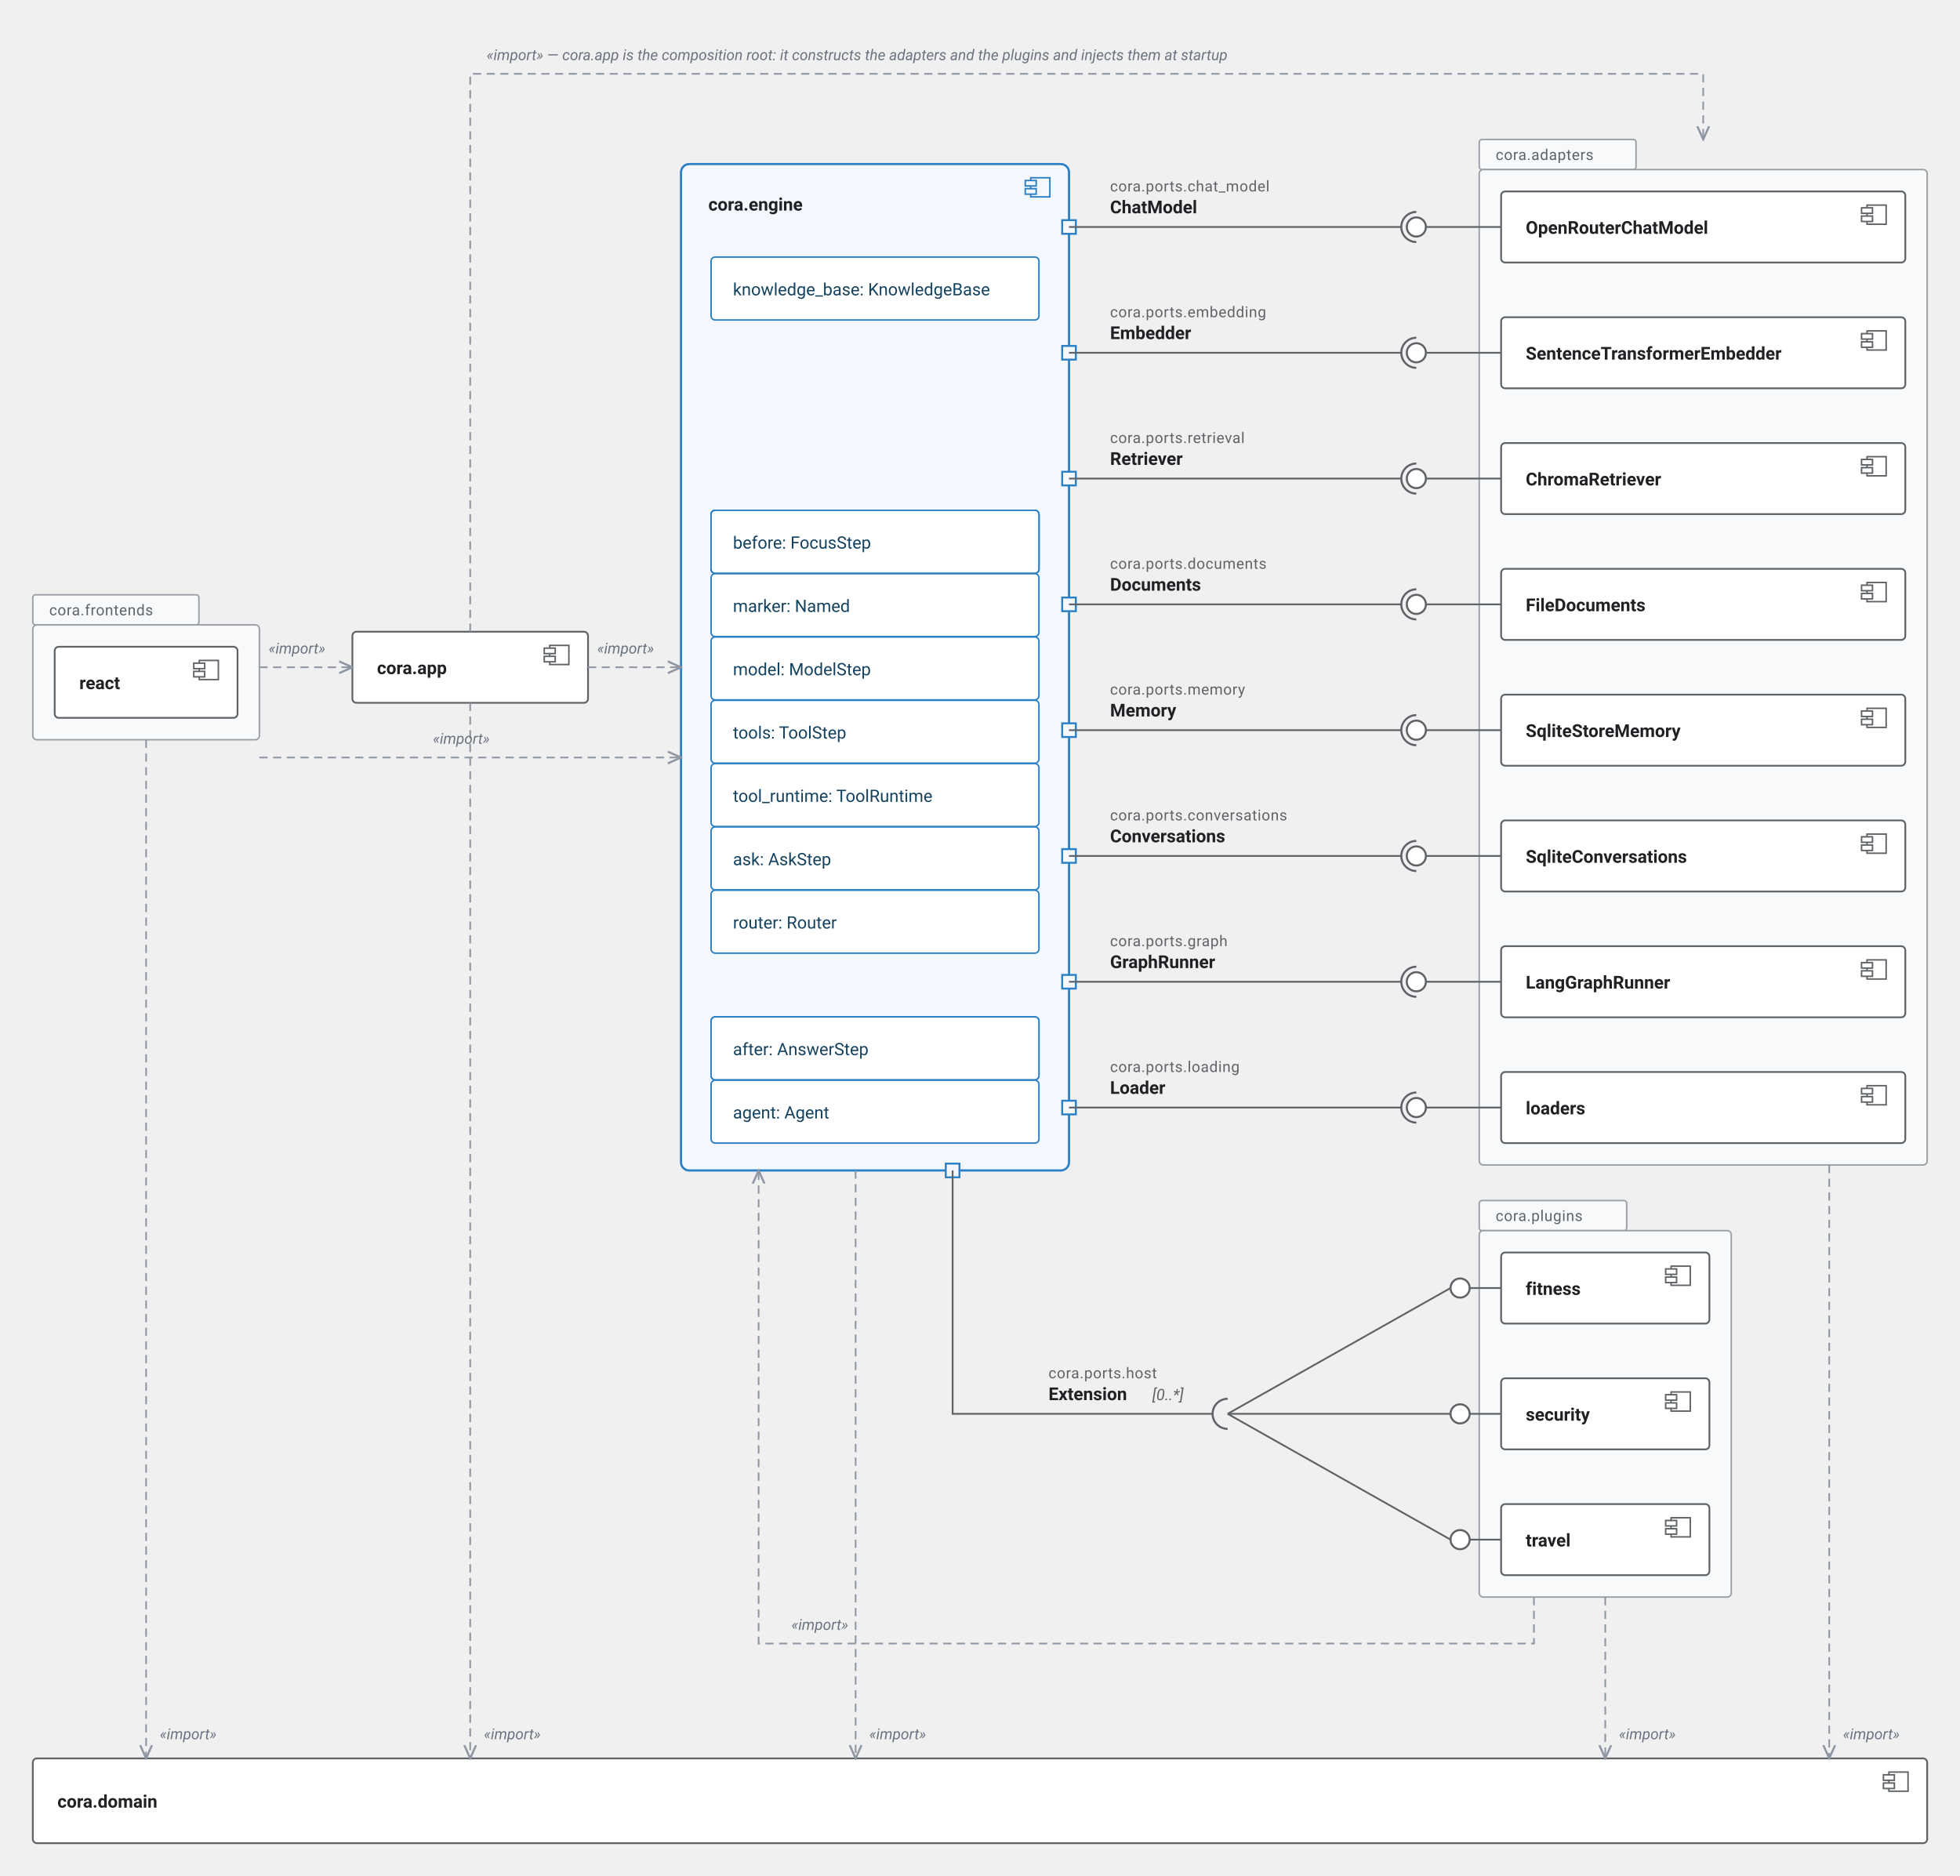
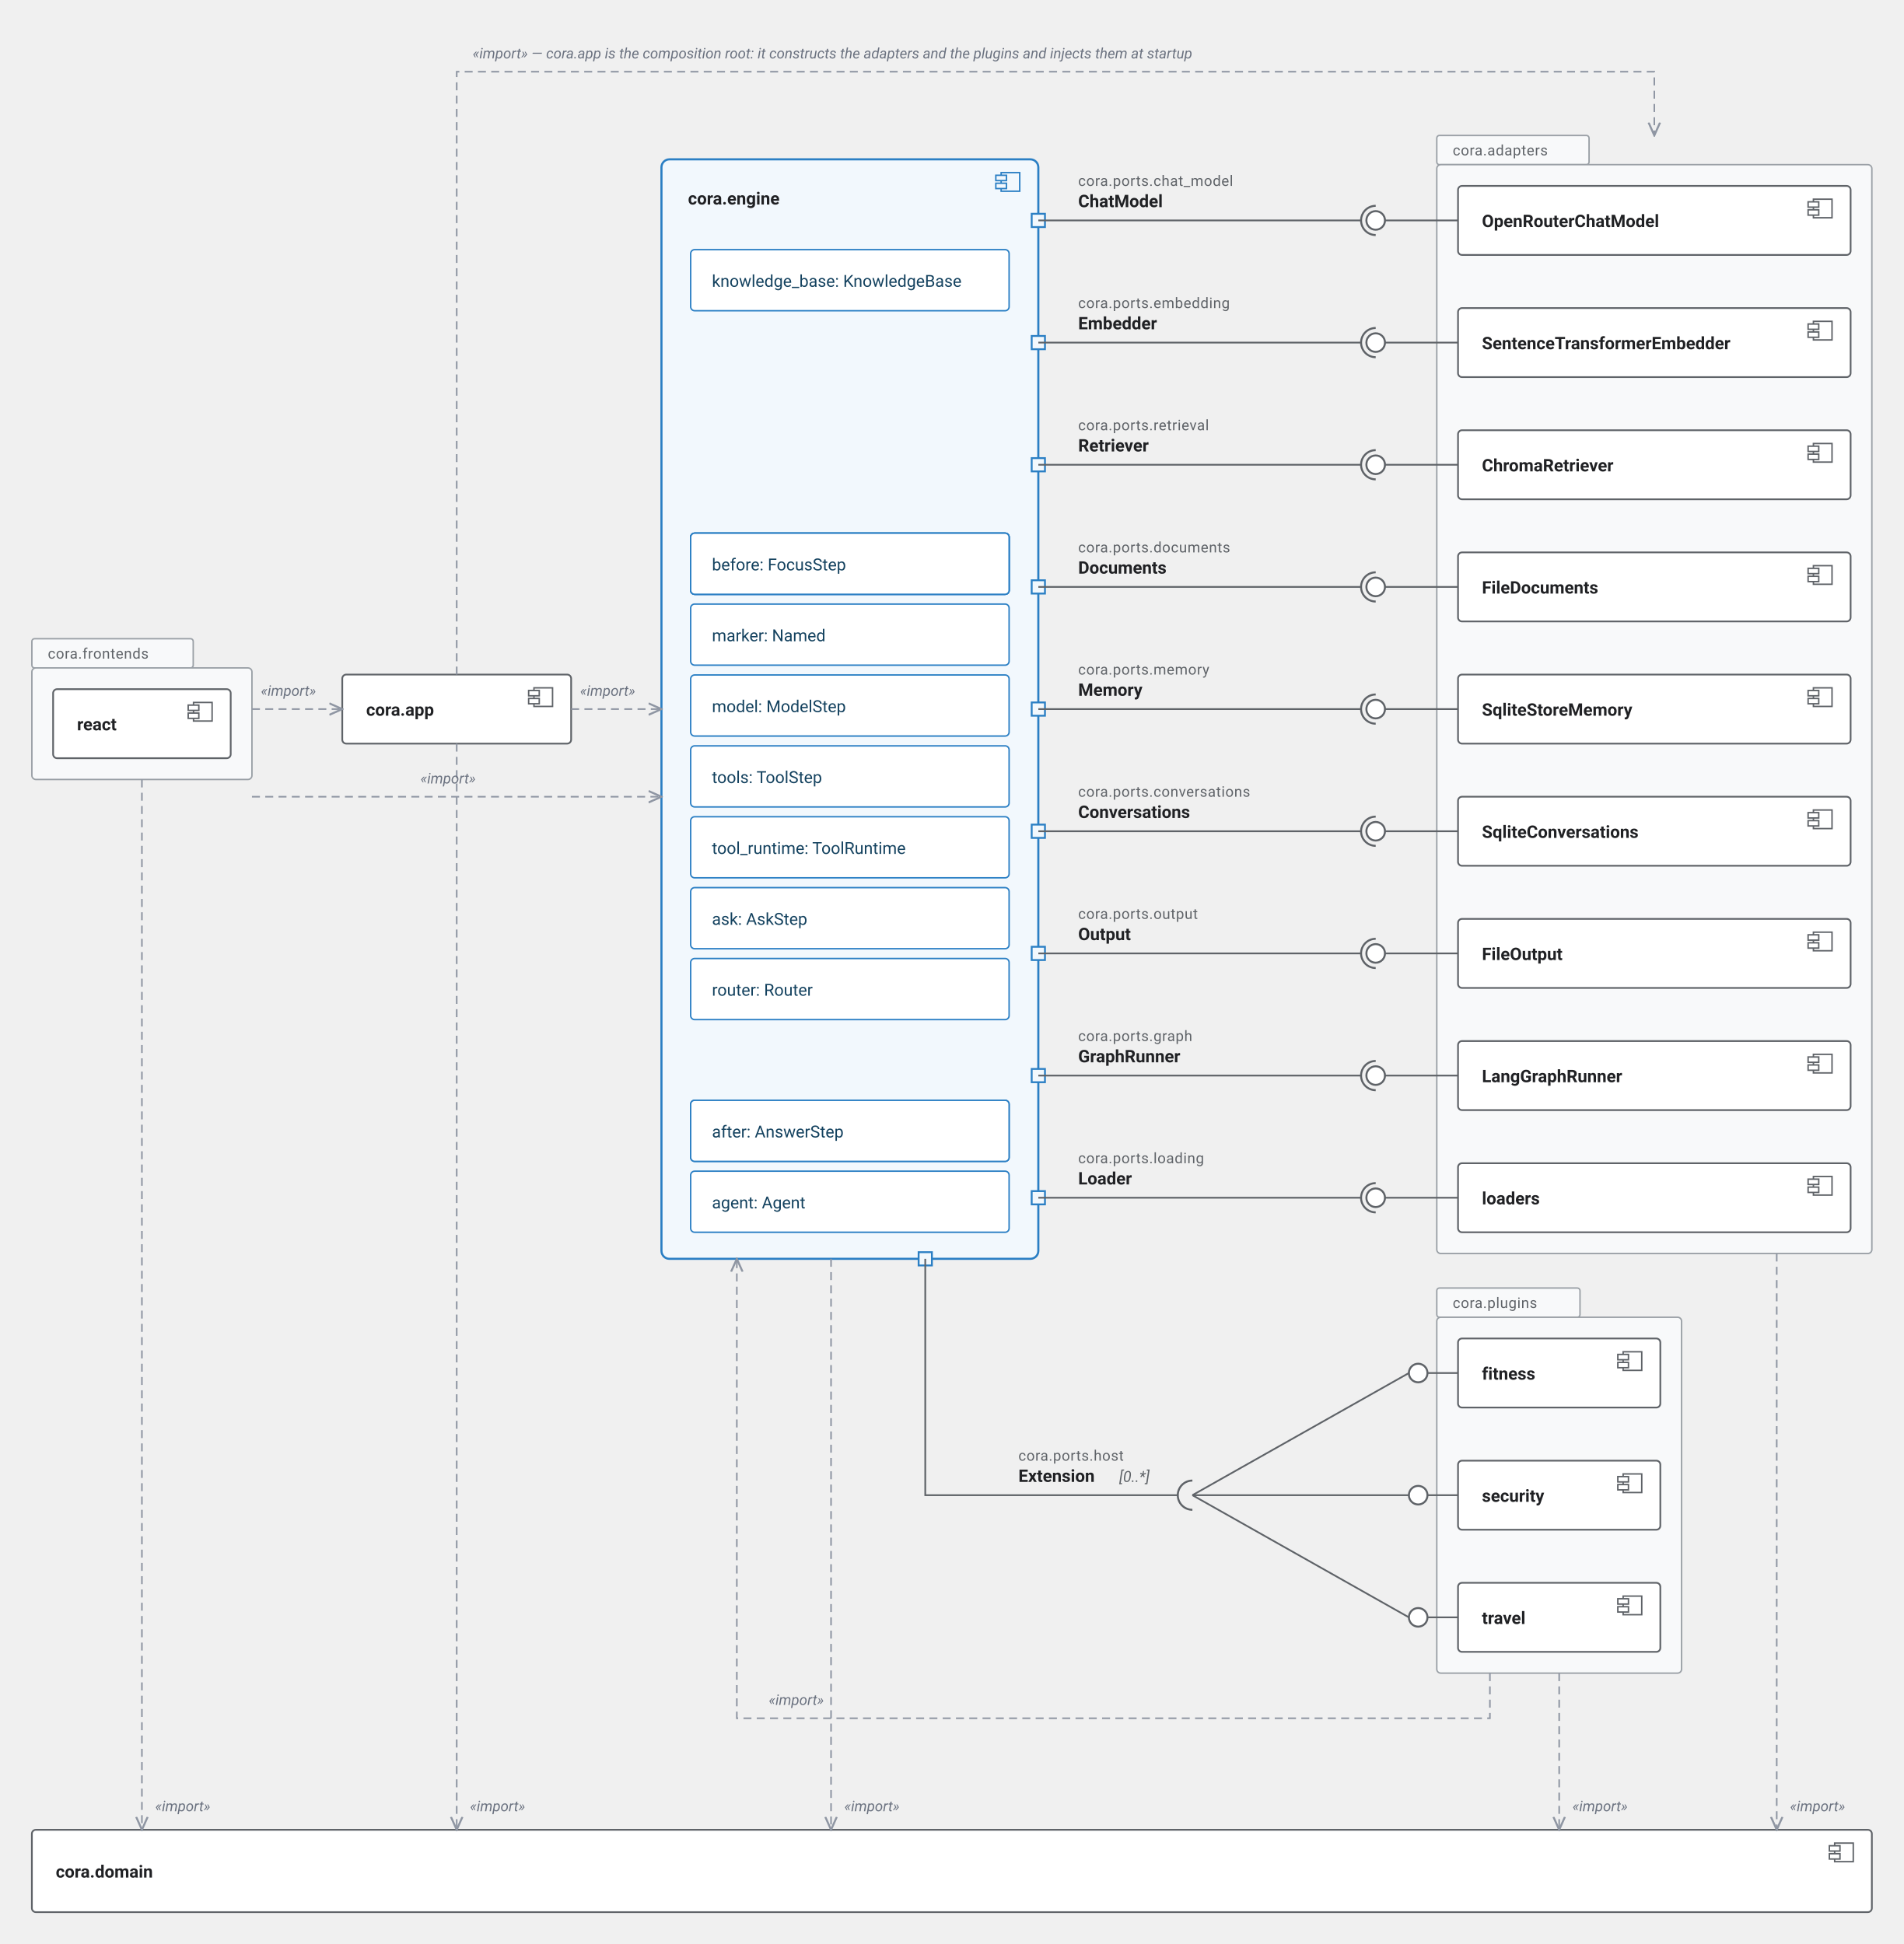
- <svg xmlns="http://www.w3.org/2000/svg" viewBox="0 0 1433.35 1372" width="1433.35" height="1372" role="img" aria-label="cora as a UML component diagram: 1 frontends, an engine of 10 parts, 9 required interfaces wired to the components that provide them, and the packages each one imports. Generated by scripts/gen_component_map.py.">
+ <svg xmlns="http://www.w3.org/2000/svg" viewBox="0 0 1433.35 1464" width="1433.35" height="1464" role="img" aria-label="cora as a UML component diagram: 1 frontends, an engine of 10 parts, 10 required interfaces wired to the components that provide them, and the packages each one imports. Generated by scripts/gen_component_map.py.">
  <style>
    text { font: 13px/1.4 -apple-system, "Segoe UI", Roboto, sans-serif; fill: #202124 }
    .stereotype { font-size: 11px; fill: #5f6368; letter-spacing: .03em }
    .name { font-weight: 600 }
    .role { font-size: 12.5px }
    .engine { fill: #f2f8fd; stroke: #2b7fc4; stroke-width: 1.6 }
    .part { fill: #ffffff; stroke: #2b7fc4; stroke-width: 1.1 }
    .part-name { fill: #14425f }
    .frame { fill: #f8f9fa; stroke: #9aa0a6; stroke-width: 1.1 }
    .outer { fill: #ffffff; stroke: #5f6368; stroke-width: 1.3 }
    .glyph { fill: #ffffff; stroke: #5f6368; stroke-width: 1.1 }
    .glyph-engine { fill: #f2f8fd; stroke: #2b7fc4; stroke-width: 1.1 }
    .socket-port { fill: #f2f8fd; stroke: #2b7fc4; stroke-width: 1.4 }
    .wire { stroke: #5f6368; stroke-width: 1.3; fill: none }
    .socket { stroke: #5f6368; stroke-width: 1.5; fill: none }
    .ball { fill: #ffffff; stroke: #5f6368; stroke-width: 1.5 }
    .port { fill: #202124; font-size: 13px; font-weight: 600 }
    .multiplicity { fill: #5f6368; font-size: 11.5px; font-style: italic }
    .imports { stroke: #8f96a3; stroke-width: 1.2; fill: none;
               stroke-dasharray: 6 4; marker-end: url(#import) }
    .import-label { fill: #6b7280; font-size: 11px; font-style: italic }
    @media (prefers-color-scheme: dark) {
      text { fill: #e8eaed }
      .stereotype { fill: #9aa0a6 }
      .port { fill: #e8eaed }
      .engine { fill: #10283a; stroke: #6fb6ea }
      .part { fill: #1b2b3480; stroke: #6fb6ea }
      .part-name { fill: #cfe6f7 }
      .frame { fill: #2b2c2f; stroke: #9aa0a6 }
      .outer { fill: #303134; stroke: #bdc1c6 }
      .glyph { fill: #303134; stroke: #bdc1c6 }
      .glyph-engine { fill: #10283a; stroke: #6fb6ea }
      .socket-port { fill: #10283a; stroke: #6fb6ea }
      .wire, .socket { stroke: #bdc1c6 }
      .ball { fill: #303134; stroke: #bdc1c6 }
    }
  </style>
  <defs>
    <marker id="import" viewBox="0 0 10 10" refX="9" refY="5" markerWidth="9" markerHeight="9" orient="auto-start-reverse">
      <path d="M 0 1 L 9 5 L 0 9" fill="none" stroke="#8f96a3" stroke-width="1.4" />
    </marker>
  </defs>
-   <rect x="24" y="435" width="121.48" height="22" rx="2" class="frame" />
-   <rect x="24" y="457" width="165.7" height="84" rx="3" class="frame" />
-   <text x="36" y="450" class="stereotype" text-anchor="start">cora.frontends</text>
+   <rect x="24" y="481" width="121.48" height="22" rx="2" class="frame" />
+   <rect x="24" y="503" width="165.7" height="84" rx="3" class="frame" />
+   <text x="36" y="496" class="stereotype" text-anchor="start">cora.frontends</text>
  <rect x="1081.77" y="102" width="114.66" height="22" rx="2" class="frame" />
-   <rect x="1081.77" y="124" width="327.58" height="728" rx="3" class="frame" />
+   <rect x="1081.77" y="124" width="327.58" height="820" rx="3" class="frame" />
  <text x="1093.77" y="117" class="stereotype" text-anchor="start">cora.adapters</text>
-   <rect x="1081.77" y="878" width="107.84" height="22" rx="2" class="frame" />
-   <rect x="1081.77" y="900" width="184.32" height="268" rx="3" class="frame" />
-   <text x="1093.77" y="893" class="stereotype" text-anchor="start">cora.plugins</text>
-   <rect x="498.02" y="120" width="283.75" height="736" rx="6" class="engine" />
+   <rect x="1081.77" y="970" width="107.84" height="22" rx="2" class="frame" />
+   <rect x="1081.77" y="992" width="184.32" height="268" rx="3" class="frame" />
+   <text x="1093.77" y="985" class="stereotype" text-anchor="start">cora.plugins</text>
+   <rect x="498.02" y="120" width="283.75" height="828" rx="6" class="engine" />
  <text x="518.02" y="154" class="name" text-anchor="start">cora.engine</text>
  <rect x="753.77" y="130" width="14" height="14" class="glyph-engine" />
  <rect x="749.77" y="132" width="8" height="4" class="glyph-engine" />
  <rect x="749.77" y="138" width="8" height="4" class="glyph-engine" />
  <rect x="520.02" y="188" width="239.75" height="46" rx="3" class="part" />
  <text x="536.02" y="216" class="part-name role" text-anchor="start">knowledge_base: KnowledgeBase</text>
-   <rect x="520.02" y="373.231" width="239.75" height="46" rx="3" class="part" />
-   <text x="536.02" y="401.231" class="part-name role" text-anchor="start">before: Named</text>
-   <rect x="520.02" y="373.231" width="239.75" height="46" rx="3" class="part" />
-   <text x="536.02" y="401.231" class="part-name role" text-anchor="start">before: ScreenStep</text>
-   <rect x="520.02" y="373.231" width="239.75" height="46" rx="3" class="part" />
-   <text x="536.02" y="401.231" class="part-name role" text-anchor="start">before: RouteStep</text>
-   <rect x="520.02" y="373.231" width="239.75" height="46" rx="3" class="part" />
-   <text x="536.02" y="401.231" class="part-name role" text-anchor="start">before: FocusStep</text>
-   <rect x="520.02" y="419.538" width="239.75" height="46" rx="3" class="part" />
-   <text x="536.02" y="447.538" class="part-name role" text-anchor="start">marker: Named</text>
-   <rect x="520.02" y="465.846" width="239.75" height="46" rx="3" class="part" />
-   <text x="536.02" y="493.846" class="part-name role" text-anchor="start">model: ModelStep</text>
-   <rect x="520.02" y="512.154" width="239.75" height="46" rx="3" class="part" />
-   <text x="536.02" y="540.154" class="part-name role" text-anchor="start">tools: ToolStep</text>
-   <rect x="520.02" y="558.462" width="239.75" height="46" rx="3" class="part" />
-   <text x="536.02" y="586.462" class="part-name role" text-anchor="start">tool_runtime: ToolRuntime</text>
-   <rect x="520.02" y="604.769" width="239.75" height="46" rx="3" class="part" />
-   <text x="536.02" y="632.769" class="part-name role" text-anchor="start">ask: AskStep</text>
-   <rect x="520.02" y="651.077" width="239.75" height="46" rx="3" class="part" />
-   <text x="536.02" y="679.077" class="part-name role" text-anchor="start">router: Router</text>
-   <rect x="520.02" y="743.692" width="239.75" height="46" rx="3" class="part" />
-   <text x="536.02" y="771.692" class="part-name role" text-anchor="start">after: Named</text>
-   <rect x="520.02" y="743.692" width="239.75" height="46" rx="3" class="part" />
-   <text x="536.02" y="771.692" class="part-name role" text-anchor="start">after: AnswerStep</text>
-   <rect x="520.02" y="790" width="239.75" height="46" rx="3" class="part" />
-   <text x="536.02" y="818" class="part-name role" text-anchor="start">agent: Agent</text>
-   <rect x="40" y="473" width="133.7" height="52" rx="3" class="outer" />
-   <text x="58" y="504" class="name" text-anchor="start">react</text>
-   <rect x="145.7" y="483" width="14" height="14" class="glyph" />
-   <rect x="141.7" y="485" width="8" height="4" class="glyph" />
-   <rect x="141.7" y="491" width="8" height="4" class="glyph" />
-   <rect x="257.7" y="462" width="172.32" height="52" rx="3" class="outer" />
-   <text x="275.7" y="493" class="name" text-anchor="start">cora.app</text>
-   <rect x="402.02" y="472" width="14" height="14" class="glyph" />
-   <rect x="398.02" y="474" width="8" height="4" class="glyph" />
-   <rect x="398.02" y="480" width="8" height="4" class="glyph" />
-   <rect x="24" y="1286" width="1385.35" height="62" rx="3" class="outer" />
-   <text x="42" y="1322" class="name" text-anchor="start">cora.domain</text>
-   <rect x="1381.35" y="1296" width="14" height="14" class="glyph" />
-   <rect x="1377.35" y="1298" width="8" height="4" class="glyph" />
-   <rect x="1377.35" y="1304" width="8" height="4" class="glyph" />
+   <rect x="520.02" y="401.538" width="239.75" height="46" rx="3" class="part" />
+   <text x="536.02" y="429.538" class="part-name role" text-anchor="start">before: Named</text>
+   <rect x="520.02" y="401.538" width="239.75" height="46" rx="3" class="part" />
+   <text x="536.02" y="429.538" class="part-name role" text-anchor="start">before: ScreenStep</text>
+   <rect x="520.02" y="401.538" width="239.75" height="46" rx="3" class="part" />
+   <text x="536.02" y="429.538" class="part-name role" text-anchor="start">before: RouteStep</text>
+   <rect x="520.02" y="401.538" width="239.75" height="46" rx="3" class="part" />
+   <text x="536.02" y="429.538" class="part-name role" text-anchor="start">before: FocusStep</text>
+   <rect x="520.02" y="454.923" width="239.75" height="46" rx="3" class="part" />
+   <text x="536.02" y="482.923" class="part-name role" text-anchor="start">marker: Named</text>
+   <rect x="520.02" y="508.308" width="239.75" height="46" rx="3" class="part" />
+   <text x="536.02" y="536.308" class="part-name role" text-anchor="start">model: ModelStep</text>
+   <rect x="520.02" y="561.692" width="239.75" height="46" rx="3" class="part" />
+   <text x="536.02" y="589.692" class="part-name role" text-anchor="start">tools: ToolStep</text>
+   <rect x="520.02" y="615.077" width="239.75" height="46" rx="3" class="part" />
+   <text x="536.02" y="643.077" class="part-name role" text-anchor="start">tool_runtime: ToolRuntime</text>
+   <rect x="520.02" y="668.462" width="239.75" height="46" rx="3" class="part" />
+   <text x="536.02" y="696.462" class="part-name role" text-anchor="start">ask: AskStep</text>
+   <rect x="520.02" y="721.846" width="239.75" height="46" rx="3" class="part" />
+   <text x="536.02" y="749.846" class="part-name role" text-anchor="start">router: Router</text>
+   <rect x="520.02" y="828.615" width="239.75" height="46" rx="3" class="part" />
+   <text x="536.02" y="856.615" class="part-name role" text-anchor="start">after: Named</text>
+   <rect x="520.02" y="828.615" width="239.75" height="46" rx="3" class="part" />
+   <text x="536.02" y="856.615" class="part-name role" text-anchor="start">after: AnswerStep</text>
+   <rect x="520.02" y="882" width="239.75" height="46" rx="3" class="part" />
+   <text x="536.02" y="910" class="part-name role" text-anchor="start">agent: Agent</text>
+   <rect x="40" y="519" width="133.7" height="52" rx="3" class="outer" />
+   <text x="58" y="550" class="name" text-anchor="start">react</text>
+   <rect x="145.7" y="529" width="14" height="14" class="glyph" />
+   <rect x="141.7" y="531" width="8" height="4" class="glyph" />
+   <rect x="141.7" y="537" width="8" height="4" class="glyph" />
+   <rect x="257.7" y="508" width="172.32" height="52" rx="3" class="outer" />
+   <text x="275.7" y="539" class="name" text-anchor="start">cora.app</text>
+   <rect x="402.02" y="518" width="14" height="14" class="glyph" />
+   <rect x="398.02" y="520" width="8" height="4" class="glyph" />
+   <rect x="398.02" y="526" width="8" height="4" class="glyph" />
+   <rect x="24" y="1378" width="1385.35" height="62" rx="3" class="outer" />
+   <text x="42" y="1414" class="name" text-anchor="start">cora.domain</text>
+   <rect x="1381.35" y="1388" width="14" height="14" class="glyph" />
+   <rect x="1377.35" y="1390" width="8" height="4" class="glyph" />
+   <rect x="1377.35" y="1396" width="8" height="4" class="glyph" />
  <rect x="1097.77" y="140" width="295.58" height="52" rx="3" class="outer" />
  <text x="1115.77" y="171" class="name" text-anchor="start">OpenRouterChatModel</text>
  <rect x="1365.35" y="150" width="14" height="14" class="glyph" />
  <rect x="1361.35" y="152" width="8" height="4" class="glyph" />
  <rect x="1361.35" y="158" width="8" height="4" class="glyph" />
  <rect x="1097.77" y="232" width="295.58" height="52" rx="3" class="outer" />
  <text x="1115.77" y="263" class="name" text-anchor="start">SentenceTransformerEmbedder</text>
  <rect x="1365.35" y="242" width="14" height="14" class="glyph" />
  <rect x="1361.35" y="244" width="8" height="4" class="glyph" />
  <rect x="1361.35" y="250" width="8" height="4" class="glyph" />
  <rect x="1097.77" y="324" width="295.58" height="52" rx="3" class="outer" />
  <text x="1115.77" y="355" class="name" text-anchor="start">ChromaRetriever</text>
  <rect x="1365.35" y="334" width="14" height="14" class="glyph" />
  <rect x="1361.35" y="336" width="8" height="4" class="glyph" />
  <rect x="1361.35" y="342" width="8" height="4" class="glyph" />
  <rect x="1097.77" y="416" width="295.58" height="52" rx="3" class="outer" />
  <text x="1115.77" y="447" class="name" text-anchor="start">FileDocuments</text>
  <rect x="1365.35" y="426" width="14" height="14" class="glyph" />
  <rect x="1361.35" y="428" width="8" height="4" class="glyph" />
  <rect x="1361.35" y="434" width="8" height="4" class="glyph" />
  <rect x="1097.77" y="508" width="295.58" height="52" rx="3" class="outer" />
  <text x="1115.77" y="539" class="name" text-anchor="start">SqliteStoreMemory</text>
  <rect x="1365.35" y="518" width="14" height="14" class="glyph" />
  <rect x="1361.35" y="520" width="8" height="4" class="glyph" />
  <rect x="1361.35" y="526" width="8" height="4" class="glyph" />
  <rect x="1097.77" y="600" width="295.58" height="52" rx="3" class="outer" />
  <text x="1115.77" y="631" class="name" text-anchor="start">SqliteConversations</text>
  <rect x="1365.35" y="610" width="14" height="14" class="glyph" />
  <rect x="1361.35" y="612" width="8" height="4" class="glyph" />
  <rect x="1361.35" y="618" width="8" height="4" class="glyph" />
  <rect x="1097.77" y="692" width="295.58" height="52" rx="3" class="outer" />
-   <text x="1115.77" y="723" class="name" text-anchor="start">LangGraphRunner</text>
+   <text x="1115.77" y="723" class="name" text-anchor="start">FileOutput</text>
  <rect x="1365.35" y="702" width="14" height="14" class="glyph" />
  <rect x="1361.35" y="704" width="8" height="4" class="glyph" />
  <rect x="1361.35" y="710" width="8" height="4" class="glyph" />
  <rect x="1097.77" y="784" width="295.58" height="52" rx="3" class="outer" />
-   <text x="1115.77" y="815" class="name" text-anchor="start">loaders</text>
+   <text x="1115.77" y="815" class="name" text-anchor="start">LangGraphRunner</text>
  <rect x="1365.35" y="794" width="14" height="14" class="glyph" />
  <rect x="1361.35" y="796" width="8" height="4" class="glyph" />
  <rect x="1361.35" y="802" width="8" height="4" class="glyph" />
-   <rect x="1097.77" y="916" width="152.32" height="52" rx="3" class="outer" />
-   <text x="1115.77" y="947" class="name" text-anchor="start">fitness</text>
-   <rect x="1222.09" y="926" width="14" height="14" class="glyph" />
-   <rect x="1218.09" y="928" width="8" height="4" class="glyph" />
-   <rect x="1218.09" y="934" width="8" height="4" class="glyph" />
+   <rect x="1097.77" y="876" width="295.58" height="52" rx="3" class="outer" />
+   <text x="1115.77" y="907" class="name" text-anchor="start">loaders</text>
+   <rect x="1365.35" y="886" width="14" height="14" class="glyph" />
+   <rect x="1361.35" y="888" width="8" height="4" class="glyph" />
+   <rect x="1361.35" y="894" width="8" height="4" class="glyph" />
  <rect x="1097.77" y="1008" width="152.32" height="52" rx="3" class="outer" />
-   <text x="1115.77" y="1039" class="name" text-anchor="start">security</text>
+   <text x="1115.77" y="1039" class="name" text-anchor="start">fitness</text>
  <rect x="1222.09" y="1018" width="14" height="14" class="glyph" />
  <rect x="1218.09" y="1020" width="8" height="4" class="glyph" />
  <rect x="1218.09" y="1026" width="8" height="4" class="glyph" />
  <rect x="1097.77" y="1100" width="152.32" height="52" rx="3" class="outer" />
-   <text x="1115.77" y="1131" class="name" text-anchor="start">travel</text>
+   <text x="1115.77" y="1131" class="name" text-anchor="start">security</text>
  <rect x="1222.09" y="1110" width="14" height="14" class="glyph" />
  <rect x="1218.09" y="1112" width="8" height="4" class="glyph" />
  <rect x="1218.09" y="1118" width="8" height="4" class="glyph" />
+   <rect x="1097.77" y="1192" width="152.32" height="52" rx="3" class="outer" />
+   <text x="1115.77" y="1223" class="name" text-anchor="start">travel</text>
+   <rect x="1222.09" y="1202" width="14" height="14" class="glyph" />
+   <rect x="1218.09" y="1204" width="8" height="4" class="glyph" />
+   <rect x="1218.09" y="1210" width="8" height="4" class="glyph" />
  <rect x="776.77" y="161" width="10" height="10" class="socket-port" />
  <path d="M 781.77 166 L 1024.77 166" class="wire" />
  <path d="M 1035.77 155 A 11 11 0 0 0 1035.77 177" class="socket" />
  <circle cx="1035.77" cy="166" r="7" class="ball" />
  <path d="M 1042.77 166 L 1097.77 166" class="wire" />
  <text x="811.77" y="140" class="stereotype" text-anchor="start">cora.ports.chat_model</text>
  <text x="811.77" y="156" class="port" text-anchor="start">ChatModel</text>
  <rect x="776.77" y="253" width="10" height="10" class="socket-port" />
  <path d="M 781.77 258 L 1024.77 258" class="wire" />
  <path d="M 1035.77 247 A 11 11 0 0 0 1035.77 269" class="socket" />
  <circle cx="1035.77" cy="258" r="7" class="ball" />
  <path d="M 1042.77 258 L 1097.77 258" class="wire" />
  <text x="811.77" y="232" class="stereotype" text-anchor="start">cora.ports.embedding</text>
  <text x="811.77" y="248" class="port" text-anchor="start">Embedder</text>
  <rect x="776.77" y="345" width="10" height="10" class="socket-port" />
  <path d="M 781.77 350 L 1024.77 350" class="wire" />
  <path d="M 1035.77 339 A 11 11 0 0 0 1035.77 361" class="socket" />
  <circle cx="1035.77" cy="350" r="7" class="ball" />
  <path d="M 1042.77 350 L 1097.77 350" class="wire" />
  <text x="811.77" y="324" class="stereotype" text-anchor="start">cora.ports.retrieval</text>
  <text x="811.77" y="340" class="port" text-anchor="start">Retriever</text>
  <rect x="776.77" y="437" width="10" height="10" class="socket-port" />
  <path d="M 781.77 442 L 1024.77 442" class="wire" />
  <path d="M 1035.77 431 A 11 11 0 0 0 1035.77 453" class="socket" />
  <circle cx="1035.77" cy="442" r="7" class="ball" />
  <path d="M 1042.77 442 L 1097.77 442" class="wire" />
  <text x="811.77" y="416" class="stereotype" text-anchor="start">cora.ports.documents</text>
  <text x="811.77" y="432" class="port" text-anchor="start">Documents</text>
  <rect x="776.77" y="529" width="10" height="10" class="socket-port" />
  <path d="M 781.77 534 L 1024.77 534" class="wire" />
  <path d="M 1035.77 523 A 11 11 0 0 0 1035.77 545" class="socket" />
  <circle cx="1035.77" cy="534" r="7" class="ball" />
  <path d="M 1042.77 534 L 1097.77 534" class="wire" />
  <text x="811.77" y="508" class="stereotype" text-anchor="start">cora.ports.memory</text>
  <text x="811.77" y="524" class="port" text-anchor="start">Memory</text>
  <rect x="776.77" y="621" width="10" height="10" class="socket-port" />
  <path d="M 781.77 626 L 1024.77 626" class="wire" />
  <path d="M 1035.77 615 A 11 11 0 0 0 1035.77 637" class="socket" />
  <circle cx="1035.77" cy="626" r="7" class="ball" />
  <path d="M 1042.77 626 L 1097.77 626" class="wire" />
  <text x="811.77" y="600" class="stereotype" text-anchor="start">cora.ports.conversations</text>
  <text x="811.77" y="616" class="port" text-anchor="start">Conversations</text>
  <rect x="776.77" y="713" width="10" height="10" class="socket-port" />
  <path d="M 781.77 718 L 1024.77 718" class="wire" />
  <path d="M 1035.77 707 A 11 11 0 0 0 1035.77 729" class="socket" />
  <circle cx="1035.77" cy="718" r="7" class="ball" />
  <path d="M 1042.77 718 L 1097.77 718" class="wire" />
-   <text x="811.77" y="692" class="stereotype" text-anchor="start">cora.ports.graph</text>
-   <text x="811.77" y="708" class="port" text-anchor="start">GraphRunner</text>
+   <text x="811.77" y="692" class="stereotype" text-anchor="start">cora.ports.output</text>
+   <text x="811.77" y="708" class="port" text-anchor="start">Output</text>
  <rect x="776.77" y="805" width="10" height="10" class="socket-port" />
  <path d="M 781.77 810 L 1024.77 810" class="wire" />
  <path d="M 1035.77 799 A 11 11 0 0 0 1035.77 821" class="socket" />
  <circle cx="1035.77" cy="810" r="7" class="ball" />
  <path d="M 1042.77 810 L 1097.77 810" class="wire" />
-   <text x="811.77" y="784" class="stereotype" text-anchor="start">cora.ports.loading</text>
-   <text x="811.77" y="800" class="port" text-anchor="start">Loader</text>
-   <rect x="691.645" y="851" width="10" height="10" class="socket-port" />
-   <path d="M 696.645 856 L 696.645 1034 L 886.77 1034" class="wire" />
-   <path d="M 897.77 1023 A 11 11 0 0 0 897.77 1045" class="socket" />
-   <text x="766.77" y="1008" class="stereotype" text-anchor="start">cora.ports.host</text>
-   <text x="766.77" y="1024" class="port" text-anchor="start">Extension</text>
-   <text x="842.63" y="1024" class="multiplicity" text-anchor="start">[0..*]</text>
-   <path d="M 897.77 1034 L 1060.77 942" class="wire" />
-   <circle cx="1067.77" cy="942" r="7" class="ball" />
-   <path d="M 1074.77 942 L 1097.77 942" class="wire" />
-   <path d="M 897.77 1034 L 1060.77 1034" class="wire" />
+   <text x="811.77" y="784" class="stereotype" text-anchor="start">cora.ports.graph</text>
+   <text x="811.77" y="800" class="port" text-anchor="start">GraphRunner</text>
+   <rect x="776.77" y="897" width="10" height="10" class="socket-port" />
+   <path d="M 781.77 902 L 1024.77 902" class="wire" />
+   <path d="M 1035.77 891 A 11 11 0 0 0 1035.77 913" class="socket" />
+   <circle cx="1035.77" cy="902" r="7" class="ball" />
+   <path d="M 1042.77 902 L 1097.77 902" class="wire" />
+   <text x="811.77" y="876" class="stereotype" text-anchor="start">cora.ports.loading</text>
+   <text x="811.77" y="892" class="port" text-anchor="start">Loader</text>
+   <rect x="691.645" y="943" width="10" height="10" class="socket-port" />
+   <path d="M 696.645 948 L 696.645 1126 L 886.77 1126" class="wire" />
+   <path d="M 897.77 1115 A 11 11 0 0 0 897.77 1137" class="socket" />
+   <text x="766.77" y="1100" class="stereotype" text-anchor="start">cora.ports.host</text>
+   <text x="766.77" y="1116" class="port" text-anchor="start">Extension</text>
+   <text x="842.63" y="1116" class="multiplicity" text-anchor="start">[0..*]</text>
+   <path d="M 897.77 1126 L 1060.77 1034" class="wire" />
  <circle cx="1067.77" cy="1034" r="7" class="ball" />
  <path d="M 1074.77 1034 L 1097.77 1034" class="wire" />
-   <path d="M 897.77 1034 L 1060.77 1126" class="wire" />
+   <path d="M 897.77 1126 L 1060.77 1126" class="wire" />
  <circle cx="1067.77" cy="1126" r="7" class="ball" />
  <path d="M 1074.77 1126 L 1097.77 1126" class="wire" />
-   <path d="M 1337.72 852 L 1337.72 1286" class="imports" />
-   <text x="1347.72" y="1272" class="import-label" text-anchor="start">«import»</text>
-   <path d="M 343.86 462 L 343.86 54 L 1245.56 54 L 1245.56 102" class="imports" />
+   <path d="M 897.77 1126 L 1060.77 1218" class="wire" />
+   <circle cx="1067.77" cy="1218" r="7" class="ball" />
+   <path d="M 1074.77 1218 L 1097.77 1218" class="wire" />
+   <path d="M 1337.72 944 L 1337.72 1378" class="imports" />
+   <text x="1347.72" y="1364" class="import-label" text-anchor="start">«import»</text>
+   <path d="M 343.86 508 L 343.86 54 L 1245.56 54 L 1245.56 102" class="imports" />
  <text x="355.86" y="44" class="import-label" text-anchor="start">«import» — cora.app is the composition root: it constructs the adapters and the plugins and injects them at startup</text>
-   <path d="M 343.86 514 L 343.86 1286" class="imports" />
-   <text x="353.86" y="1272" class="import-label" text-anchor="start">«import»</text>
-   <path d="M 430.02 488 L 498.02 488" class="imports" />
-   <text x="436.74" y="478" class="import-label" text-anchor="start">«import»</text>
-   <path d="M 625.707 856 L 625.707 1286" class="imports" />
-   <text x="635.707" y="1272" class="import-label" text-anchor="start">«import»</text>
-   <path d="M 189.7 488 L 257.7 488" class="imports" />
-   <text x="196.42" y="478" class="import-label" text-anchor="start">«import»</text>
-   <path d="M 106.85 541 L 106.85 1286" class="imports" />
-   <text x="116.85" y="1272" class="import-label" text-anchor="start">«import»</text>
-   <path d="M 189.7 554 L 498.02 554" class="imports" />
-   <text x="316.58" y="544" class="import-label" text-anchor="start">«import»</text>
-   <path d="M 1173.93 1168 L 1173.93 1286" class="imports" />
-   <text x="1183.93" y="1272" class="import-label" text-anchor="start">«import»</text>
-   <path d="M 1121.77 1168 L 1121.77 1202 L 554.77 1202 L 554.77 856" class="imports" />
-   <text x="578.77" y="1192" class="import-label" text-anchor="start">«import»</text>
+   <path d="M 343.86 560 L 343.86 1378" class="imports" />
+   <text x="353.86" y="1364" class="import-label" text-anchor="start">«import»</text>
+   <path d="M 430.02 534 L 498.02 534" class="imports" />
+   <text x="436.74" y="524" class="import-label" text-anchor="start">«import»</text>
+   <path d="M 625.707 948 L 625.707 1378" class="imports" />
+   <text x="635.707" y="1364" class="import-label" text-anchor="start">«import»</text>
+   <path d="M 189.7 534 L 257.7 534" class="imports" />
+   <text x="196.42" y="524" class="import-label" text-anchor="start">«import»</text>
+   <path d="M 106.85 587 L 106.85 1378" class="imports" />
+   <text x="116.85" y="1364" class="import-label" text-anchor="start">«import»</text>
+   <path d="M 189.7 600 L 498.02 600" class="imports" />
+   <text x="316.58" y="590" class="import-label" text-anchor="start">«import»</text>
+   <path d="M 1173.93 1260 L 1173.93 1378" class="imports" />
+   <text x="1183.93" y="1364" class="import-label" text-anchor="start">«import»</text>
+   <path d="M 1121.77 1260 L 1121.77 1294 L 554.77 1294 L 554.77 948" class="imports" />
+   <text x="578.77" y="1284" class="import-label" text-anchor="start">«import»</text>
</svg>
